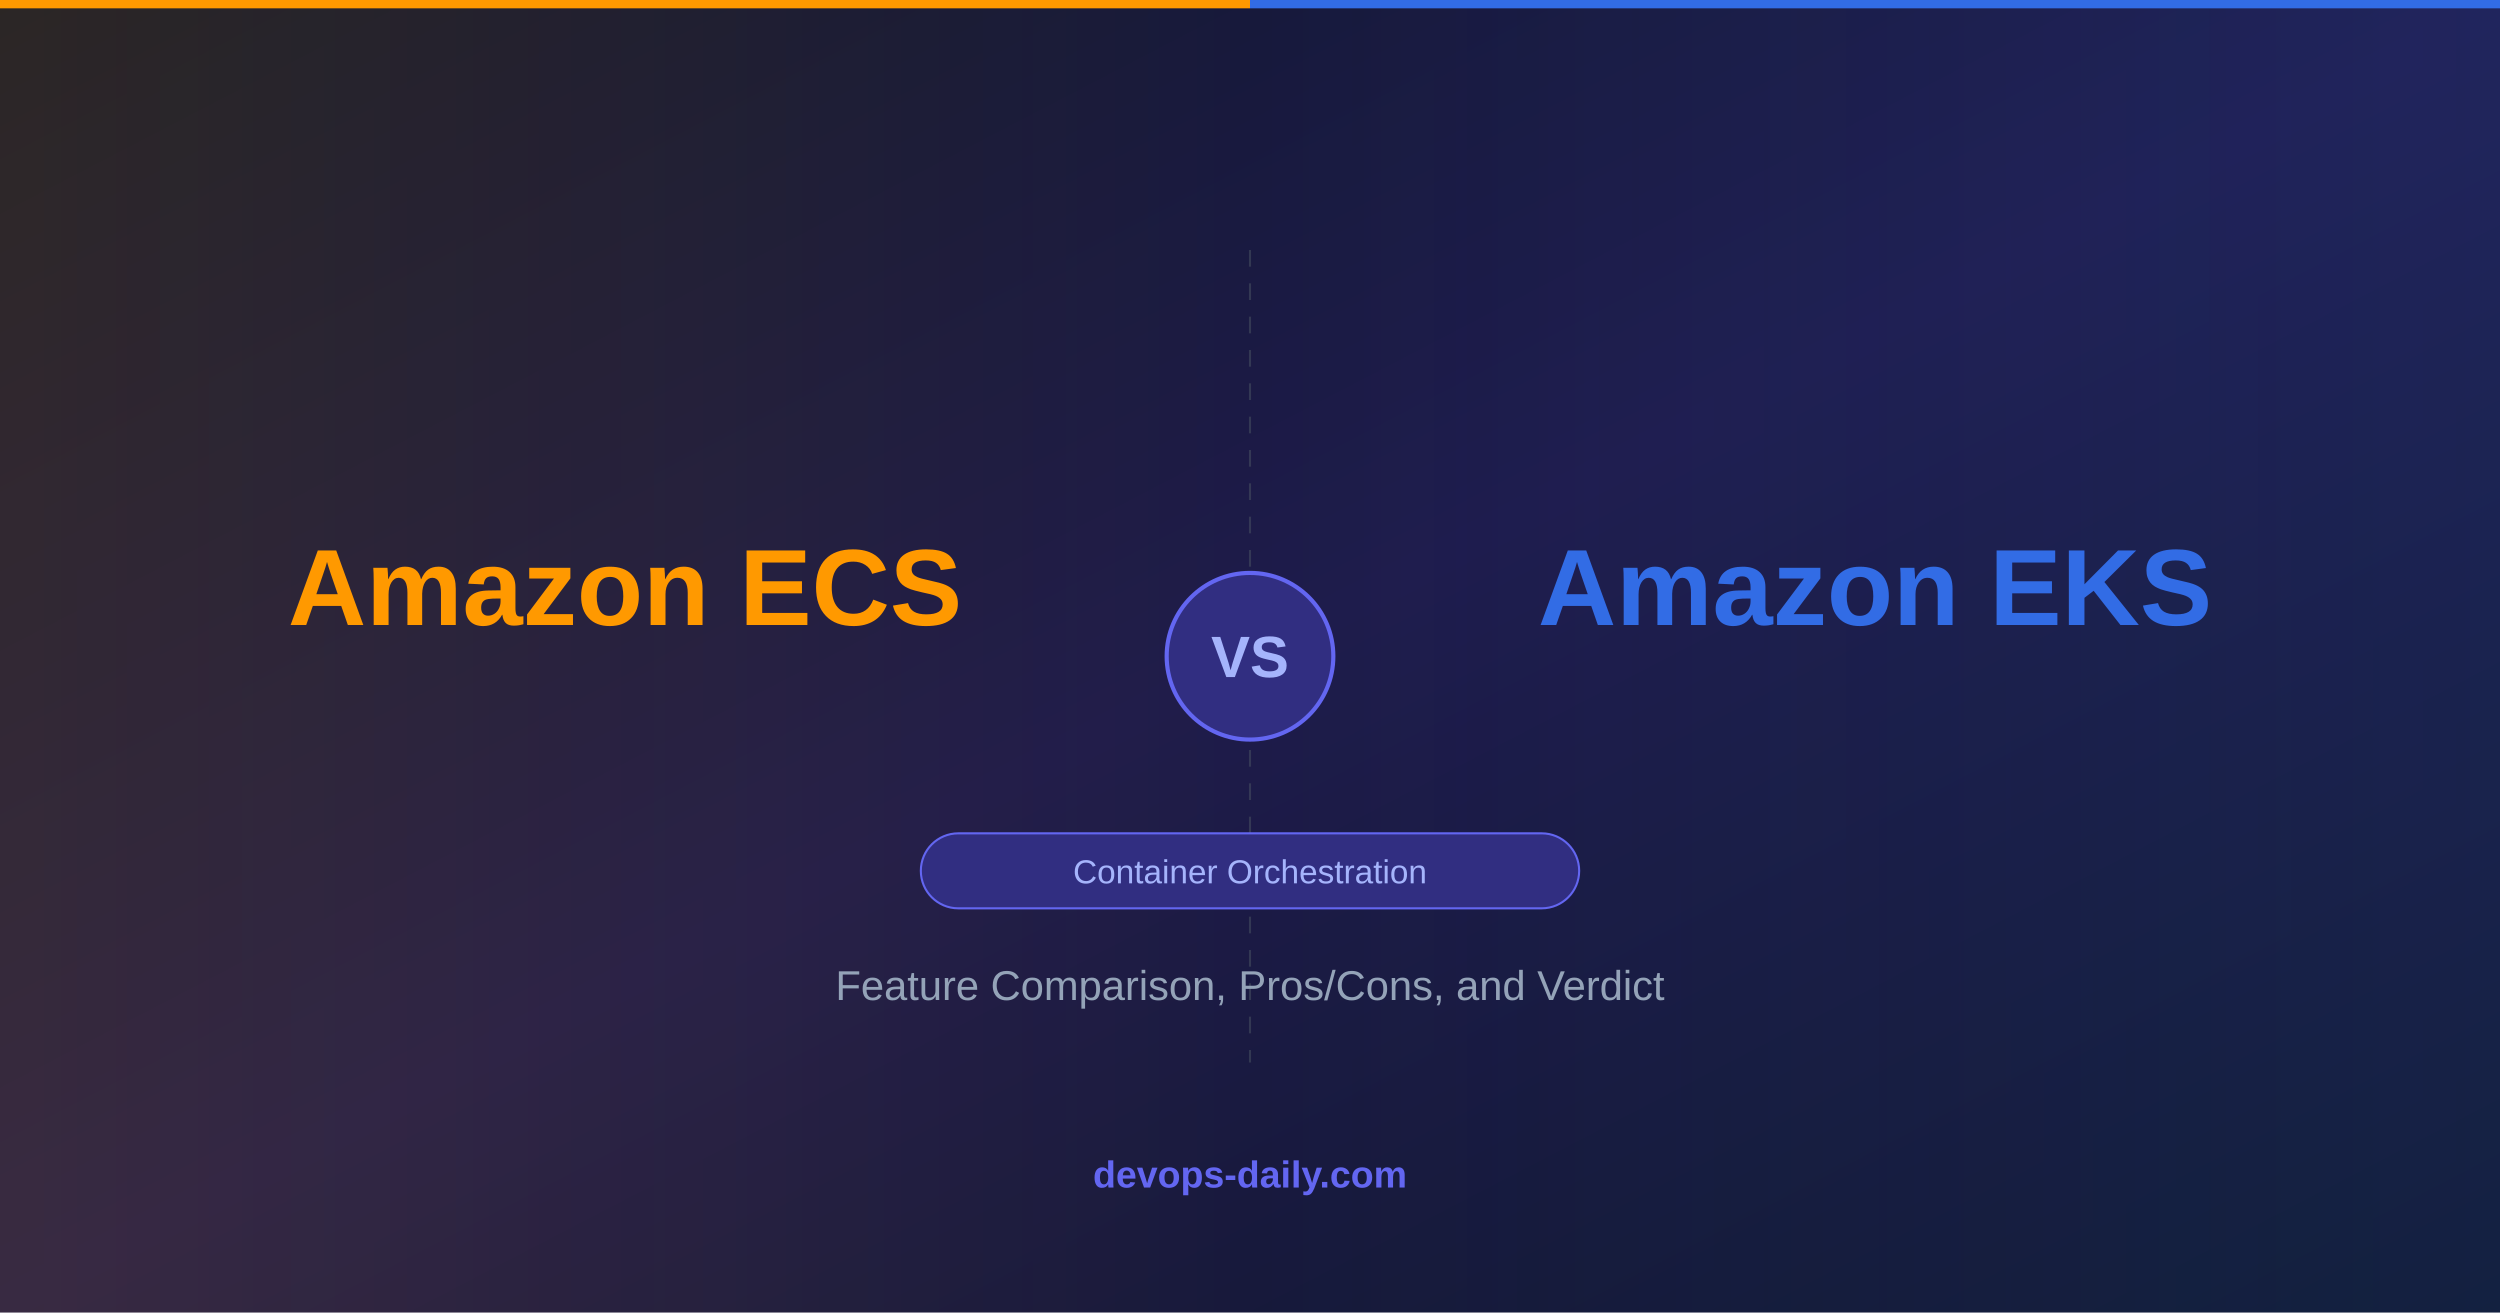
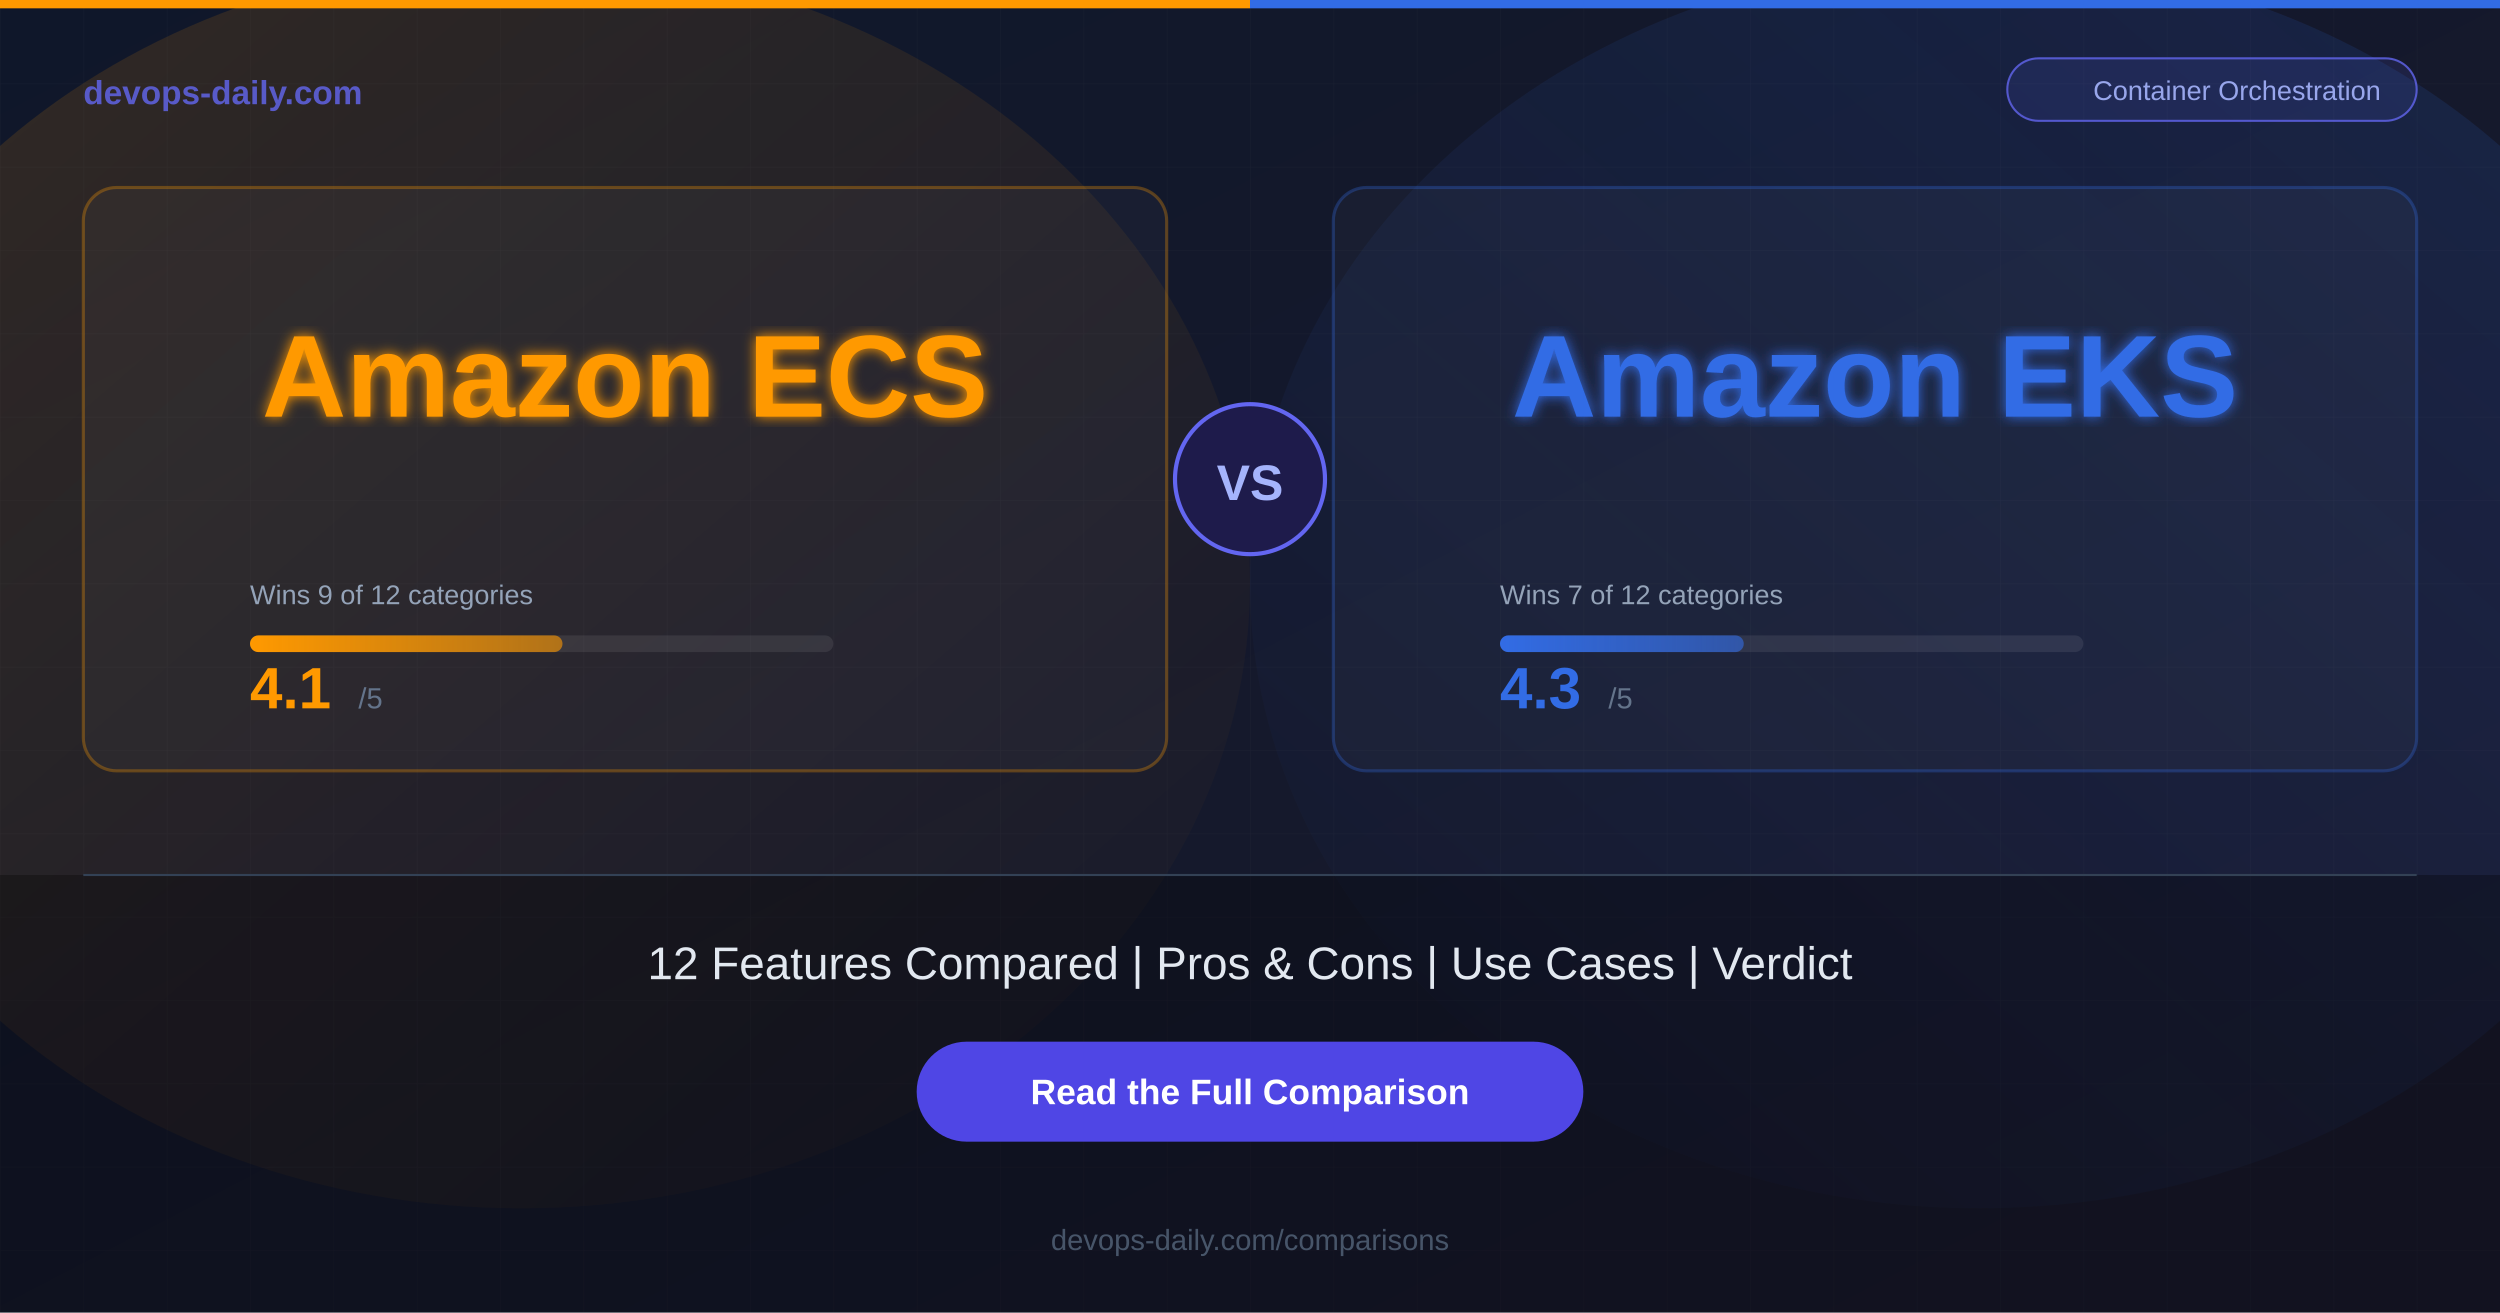
<svg xmlns="http://www.w3.org/2000/svg" width="1200" height="630">
  <defs>
    <linearGradient id="bg" x1="0%" y1="0%" x2="100%" y2="100%">
      <stop offset="0%" style="stop-color:#0f172a;stop-opacity:1" />
-       <stop offset="50%" style="stop-color:#1e1b4b;stop-opacity:1" />
-       <stop offset="100%" style="stop-color:#0f172a;stop-opacity:1" />
+       <stop offset="100%" style="stop-color:#1a1a2e;stop-opacity:1" />
    </linearGradient>
-     <linearGradient id="toolAGrad" x1="0%" y1="0%" x2="100%" y2="0%">
-       <stop offset="0%" style="stop-color:#FF9900;stop-opacity:0.3" />
+     <linearGradient id="glowA" x1="0%" y1="0%" x2="100%" y2="100%">
+       <stop offset="0%" style="stop-color:#FF9900;stop-opacity:0.15" />
      <stop offset="100%" style="stop-color:#FF9900;stop-opacity:0" />
    </linearGradient>
-     <linearGradient id="toolBGrad" x1="100%" y1="0%" x2="0%" y2="0%">
-       <stop offset="0%" style="stop-color:#326CE5;stop-opacity:0.3" />
+     <linearGradient id="glowB" x1="100%" y1="0%" x2="0%" y2="100%">
+       <stop offset="0%" style="stop-color:#326CE5;stop-opacity:0.15" />
      <stop offset="100%" style="stop-color:#326CE5;stop-opacity:0" />
    </linearGradient>
+     <linearGradient id="barA" x1="0%" y1="0%" x2="100%" y2="0%">
+       <stop offset="0%" style="stop-color:#FF9900;stop-opacity:1" />
+       <stop offset="100%" style="stop-color:#FF9900;stop-opacity:0.6" />
+     </linearGradient>
+     <linearGradient id="barB" x1="0%" y1="0%" x2="100%" y2="0%">
+       <stop offset="0%" style="stop-color:#326CE5;stop-opacity:1" />
+       <stop offset="100%" style="stop-color:#326CE5;stop-opacity:0.6" />
+     </linearGradient>
+     <filter id="glow">
+       <feGaussianBlur stdDeviation="3" result="blur" />
+       <feMerge>
+         <feMergeNode in="blur" />
+         <feMergeNode in="SourceGraphic" />
+       </feMerge>
+     </filter>
  </defs>
  <rect width="1200" height="630" fill="url(#bg)" />
-   <rect x="0" y="0" width="600" height="630" fill="url(#toolAGrad)" opacity="0.4" />
-   <rect x="600" y="0" width="600" height="630" fill="url(#toolBGrad)" opacity="0.4" />
-   <line x1="600" y1="120" x2="600" y2="510" stroke="#4b5563" stroke-width="1" stroke-dasharray="8,8" opacity="0.5" />
-   <circle cx="600" cy="315" r="40" fill="#312e81" stroke="#6366f1" stroke-width="2" />
-   <text x="600" y="325" font-family="Arial, Helvetica, sans-serif" font-size="28" font-weight="bold" fill="#a5b4fc" text-anchor="middle">VS</text>
-   <text x="300" y="300" font-family="Arial, Helvetica, sans-serif" font-size="52" font-weight="bold" fill="#FF9900" text-anchor="middle">Amazon ECS</text>
-   <text x="900" y="300" font-family="Arial, Helvetica, sans-serif" font-size="52" font-weight="bold" fill="#326CE5" text-anchor="middle">Amazon EKS</text>
-   <rect x="442" y="400" width="316" height="36" rx="18" fill="#312e81" stroke="#6366f1" stroke-width="1" />
-   <text x="600" y="424" font-family="Arial, Helvetica, sans-serif" font-size="16" fill="#a5b4fc" text-anchor="middle">Container Orchestration</text>
-   <text x="600" y="480" font-family="Arial, Helvetica, sans-serif" font-size="20" fill="#94a3b8" text-anchor="middle">Feature Comparison, Pros/Cons, and Verdict</text>
-   <text x="600" y="570" font-family="Arial, Helvetica, sans-serif" font-size="18" font-weight="bold" fill="#6366f1" text-anchor="middle">devops-daily.com</text>
+   <ellipse cx="250" cy="280" rx="350" ry="300" fill="url(#glowA)" />
+   <ellipse cx="950" cy="280" rx="350" ry="300" fill="url(#glowB)" />
+   <pattern id="grid" width="40" height="40" patternUnits="userSpaceOnUse">
+     <path d="M 40 0 L 0 0 0 40" fill="none" stroke="#ffffff" stroke-width="0.3" opacity="0.05" />
+   </pattern>
+   <rect width="1200" height="630" fill="url(#grid)" />
  <rect x="0" y="0" width="600" height="4" fill="#FF9900" />
  <rect x="600" y="0" width="600" height="4" fill="#326CE5" />
+   <text x="40" y="50" font-family="Arial, Helvetica, sans-serif" font-size="16" font-weight="bold" fill="#6366f1" opacity="0.8">devops-daily.com</text>
+   <rect x="963.5" y="28" width="196.5" height="30" rx="15" fill="rgba(99,102,241,0.15)" stroke="#6366f1" stroke-width="1" opacity="0.8" />
+   <text x="1073.75" y="48" font-family="Arial, Helvetica, sans-serif" font-size="13" fill="#a5b4fc" text-anchor="middle" opacity="0.9">Container Orchestration</text>
+   <rect x="40" y="90" width="520" height="280" rx="16" fill="rgba(255,255,255,0.03)" stroke="rgba(255,153,0,0.3)" stroke-width="1.5" />
+   <text x="300" y="200" font-family="Arial, Helvetica, sans-serif" font-size="56" font-weight="bold" fill="#FF9900" text-anchor="middle" filter="url(#glow)">Amazon ECS</text>
+   <text x="120" y="290" font-family="Arial, Helvetica, sans-serif" font-size="13" fill="#94a3b8">Wins 9 of 12 categories</text>
+   <rect x="120" y="305" width="280" height="8" rx="4" fill="rgba(255,255,255,0.08)" />
+   <rect x="120" y="305" width="150" height="8" rx="4" fill="url(#barA)" />
+   <text x="120" y="340" font-family="Arial, Helvetica, sans-serif" font-size="28" font-weight="bold" fill="#FF9900">4.1</text>
+   <text x="172" y="340" font-family="Arial, Helvetica, sans-serif" font-size="14" fill="#64748b">/5</text>
+   <rect x="640" y="90" width="520" height="280" rx="16" fill="rgba(255,255,255,0.03)" stroke="rgba(50,108,229,0.3)" stroke-width="1.5" />
+   <text x="900" y="200" font-family="Arial, Helvetica, sans-serif" font-size="56" font-weight="bold" fill="#326CE5" text-anchor="middle" filter="url(#glow)">Amazon EKS</text>
+   <text x="720" y="290" font-family="Arial, Helvetica, sans-serif" font-size="13" fill="#94a3b8">Wins 7 of 12 categories</text>
+   <rect x="720" y="305" width="280" height="8" rx="4" fill="rgba(255,255,255,0.08)" />
+   <rect x="720" y="305" width="117" height="8" rx="4" fill="url(#barB)" />
+   <text x="720" y="340" font-family="Arial, Helvetica, sans-serif" font-size="28" font-weight="bold" fill="#326CE5">4.3</text>
+   <text x="772" y="340" font-family="Arial, Helvetica, sans-serif" font-size="14" fill="#64748b">/5</text>
+   <circle cx="600" cy="230" r="36" fill="#1e1b4b" stroke="#6366f1" stroke-width="2" />
+   <text x="600" y="240" font-family="Arial, Helvetica, sans-serif" font-size="24" font-weight="bold" fill="#a5b4fc" text-anchor="middle">VS</text>
+   <rect x="0" y="420" width="1200" height="210" fill="rgba(0,0,0,0.3)" />
+   <line x1="40" y1="420" x2="1160" y2="420" stroke="#334155" stroke-width="1" />
+   <text x="600" y="470" font-family="Arial, Helvetica, sans-serif" font-size="22" fill="#e2e8f0" text-anchor="middle">12 Features Compared  |  Pros &amp; Cons  |  Use Cases  |  Verdict</text>
+   <rect x="440" y="500" width="320" height="48" rx="24" fill="#4f46e5" />
+   <text x="600" y="530" font-family="Arial, Helvetica, sans-serif" font-size="17" font-weight="bold" fill="#ffffff" text-anchor="middle">Read the Full Comparison</text>
+   <text x="600" y="600" font-family="Arial, Helvetica, sans-serif" font-size="14" fill="#475569" text-anchor="middle">devops-daily.com/comparisons</text>
</svg>
